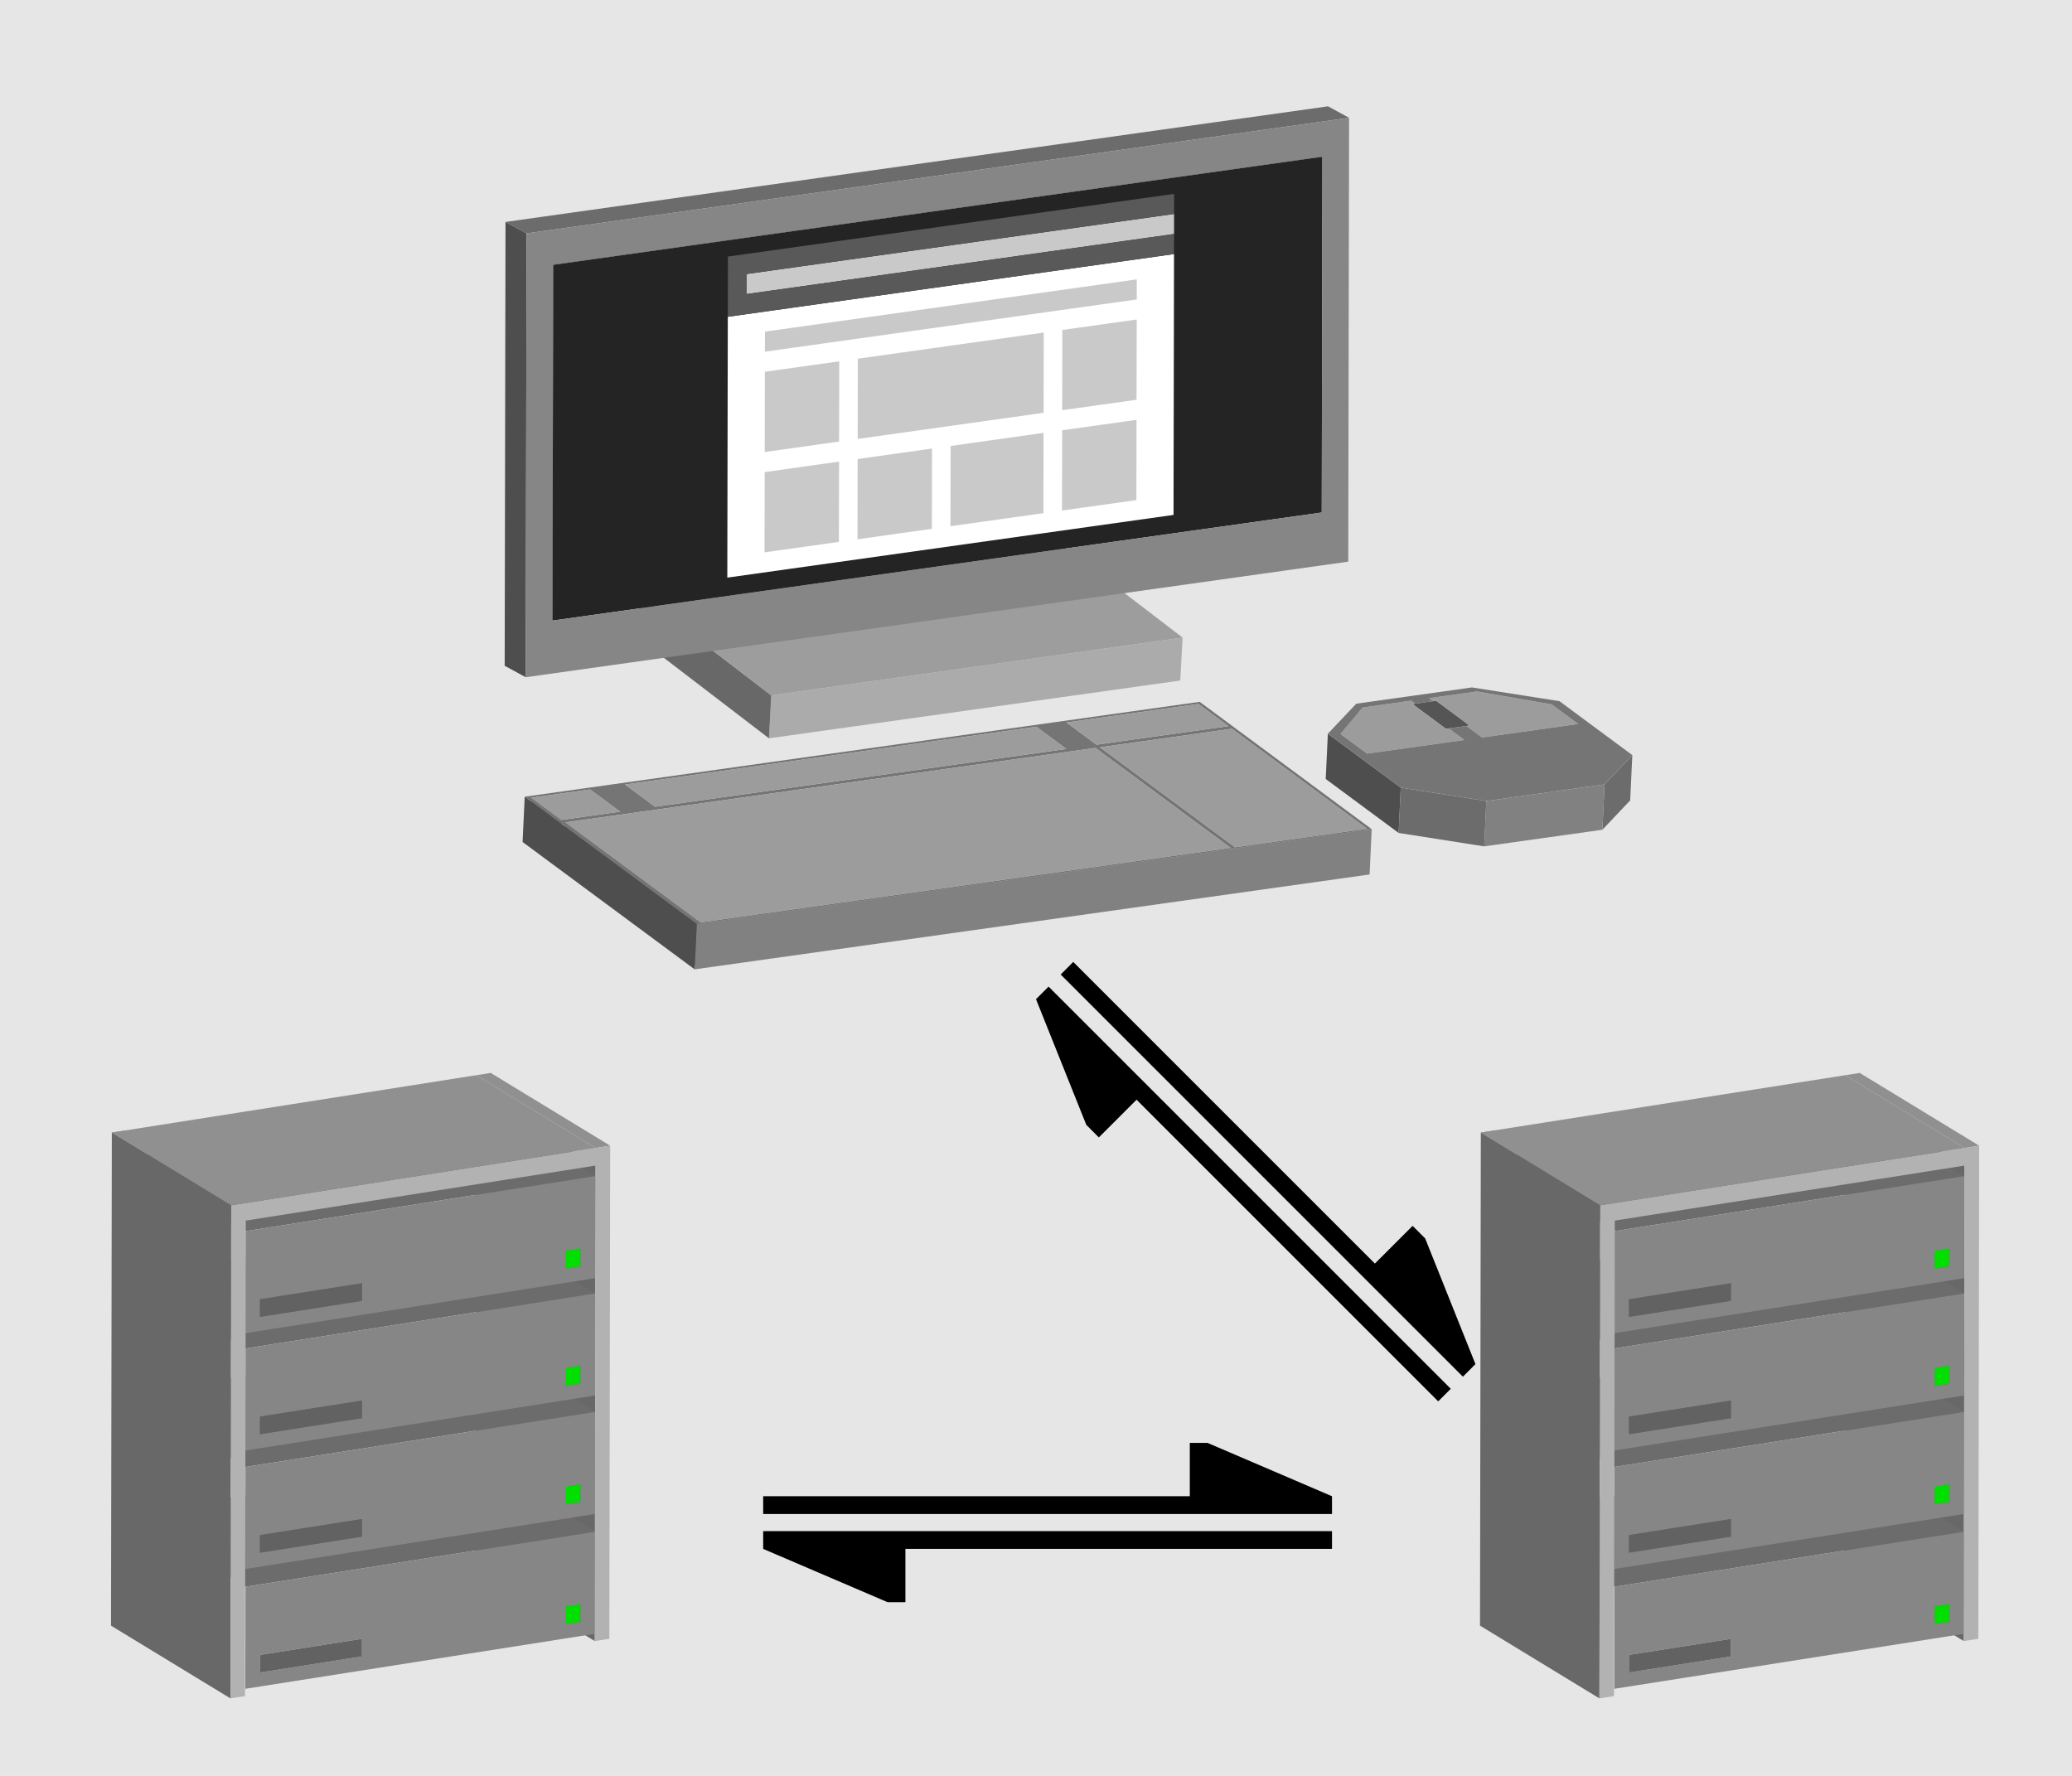
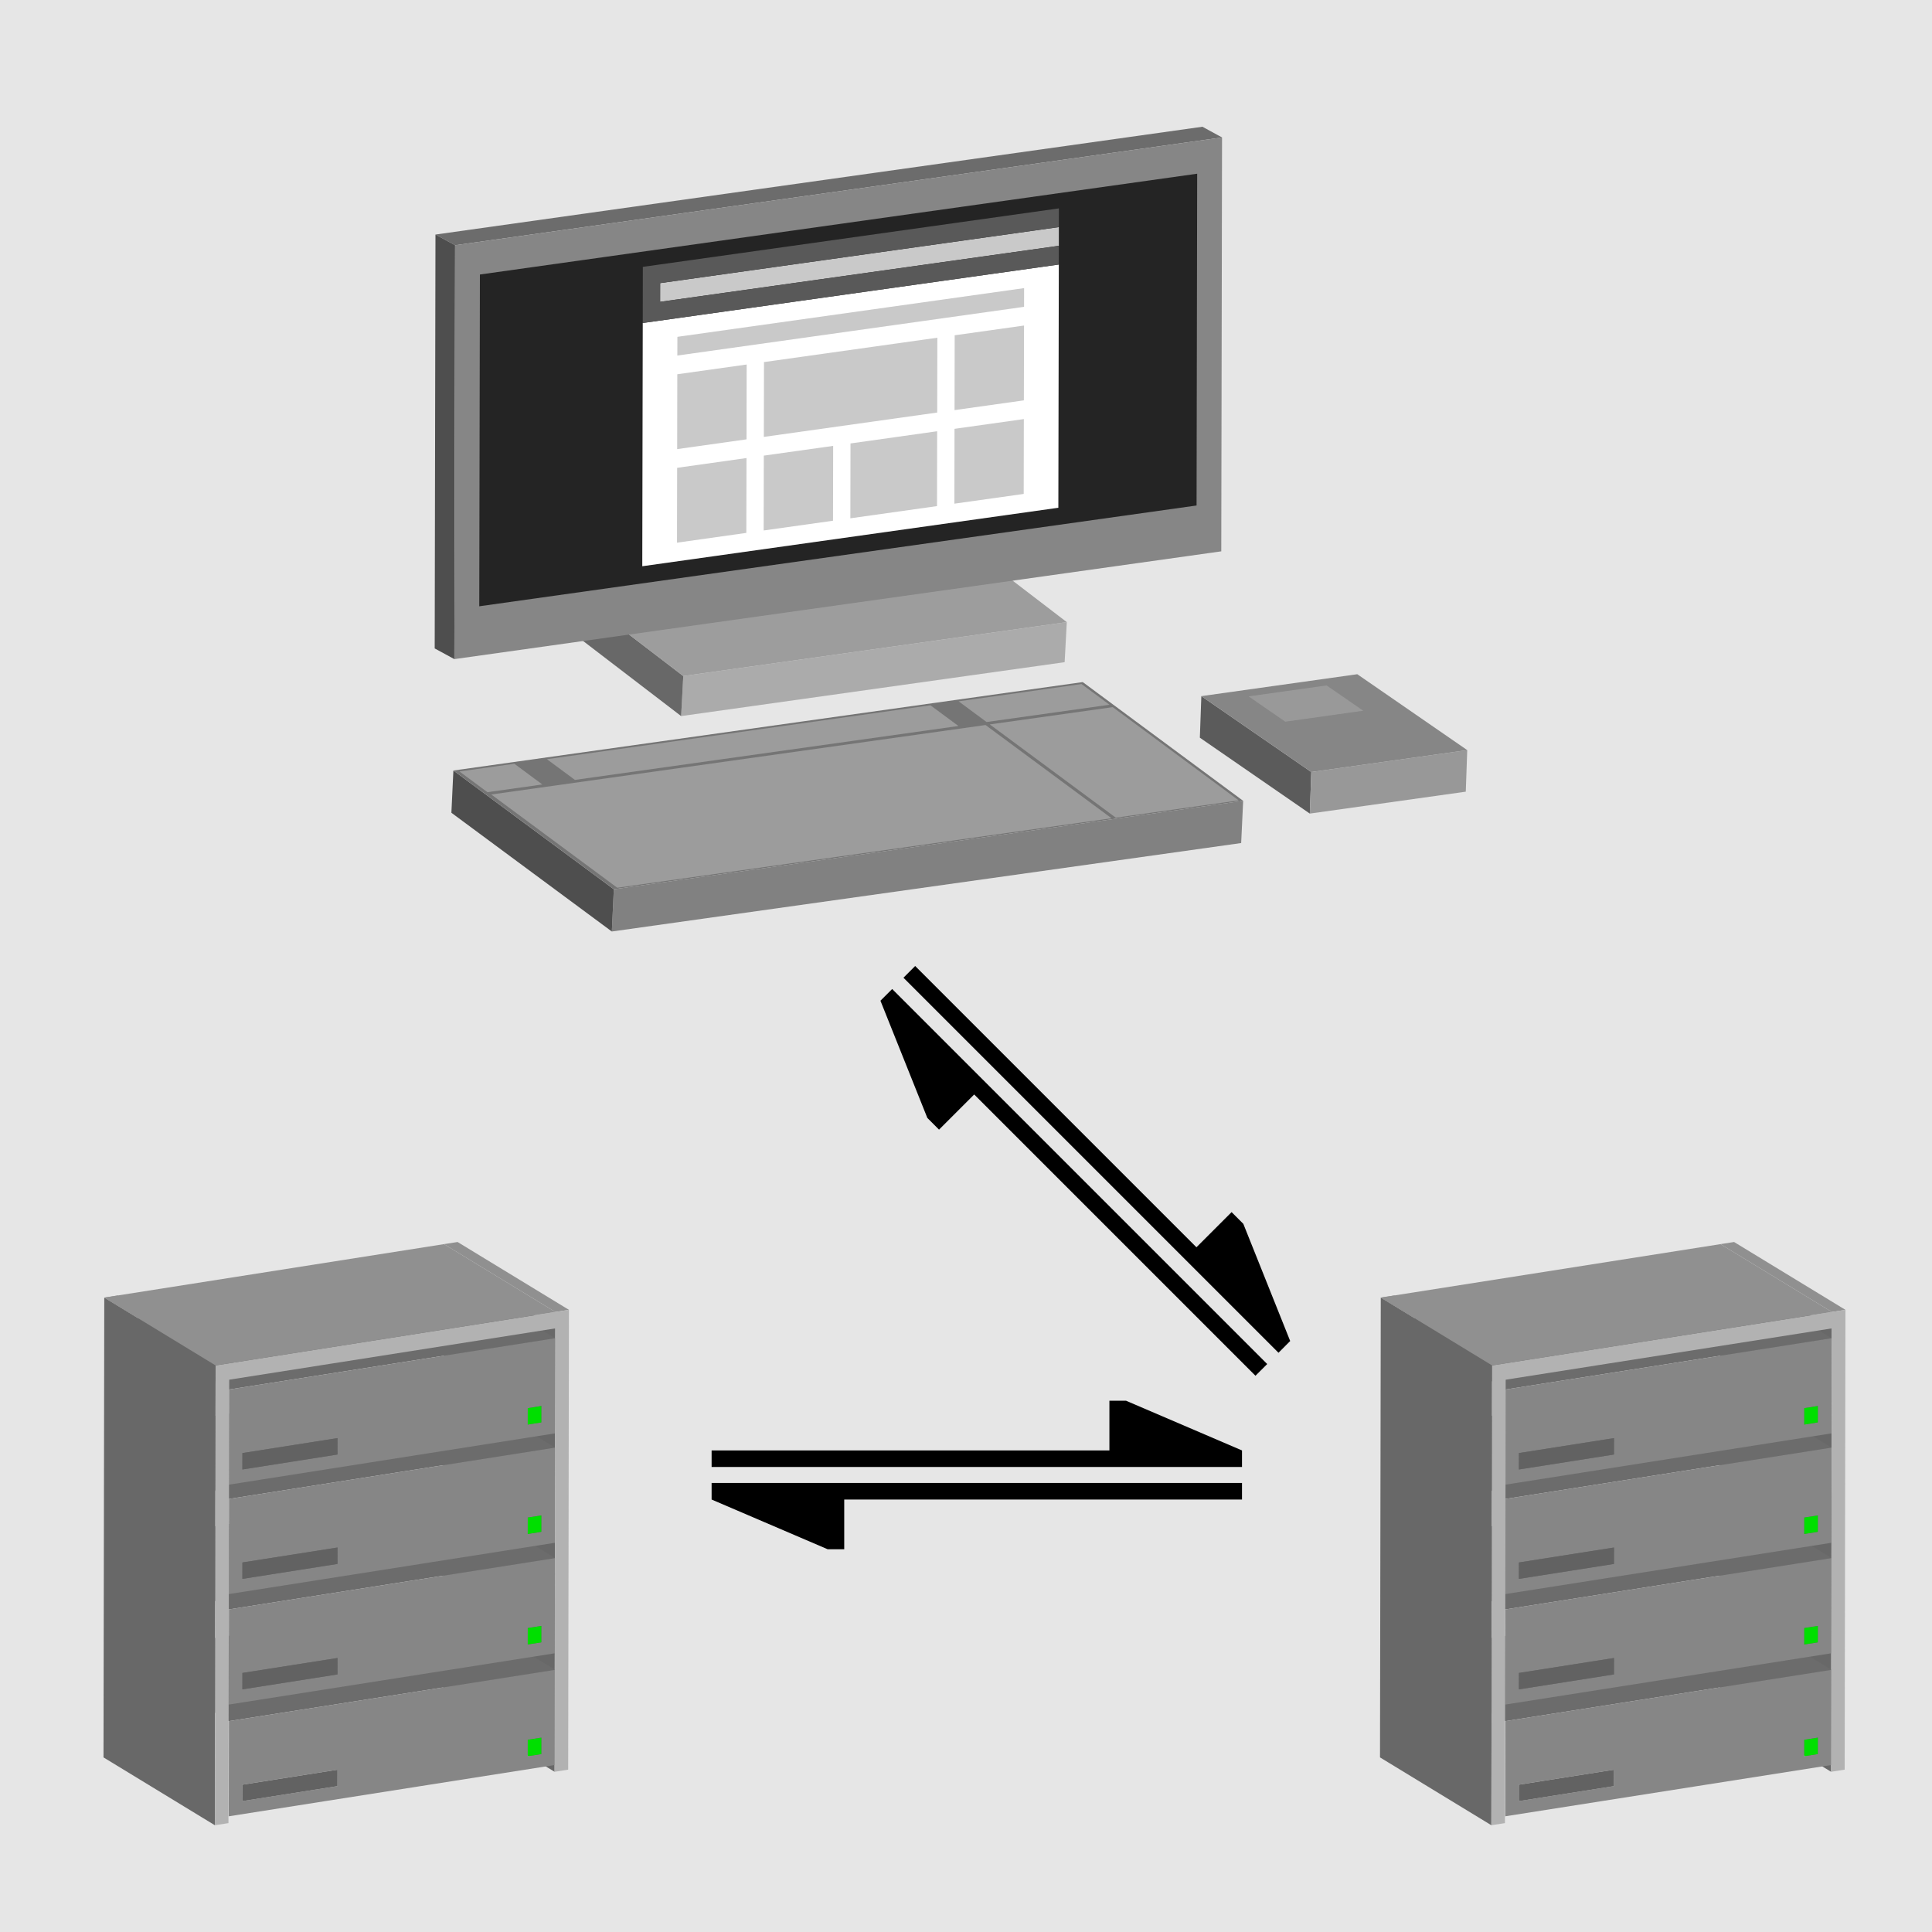
- <svg xmlns="http://www.w3.org/2000/svg" id="b" data-name="Layer 2" width="700" height="600" viewBox="0 0 700 600">
+ <svg xmlns="http://www.w3.org/2000/svg" id="b" data-name="Layer 2" width="700" height="700" viewBox="0 0 700 700">
  <g id="c" data-name="Layer 1">
-     <rect id="d" data-name="bg" width="700" height="600" fill="#e6e6e6" />
+     <rect id="d" data-name="bg" width="700" height="700" fill="#e6e6e6" />
    <g id="e" data-name="serverRight">
-       <polygon points="663.44 554.45 623.09 529.88 623.36 369.22 663.71 393.8 663.44 554.45" fill="#686868" />
-       <polygon points="663.72 387.85 623.37 363.27 628.29 362.5 668.64 387.08 663.72 387.85" fill="#909090" />
-       <polygon points="540.62 407.22 500.28 382.64 505.2 381.87 545.55 406.44 540.62 407.22" fill="#909090" />
+       <polygon points="663.44 641.95 623.09 617.38 623.36 456.72 663.71 481.3 663.44 641.95" fill="#686868" />
+       <polygon points="663.72 475.35 623.37 450.77 628.29 450 668.64 474.58 663.72 475.35" fill="#909090" />
+       <polygon points="540.62 494.72 500.28 470.14 505.2 469.37 545.55 493.94 540.62 494.72" fill="#909090" />
      <g>
-         <polygon points="545.44 536.1 505.09 511.53 623.26 492.93 663.61 517.51 545.44 536.1" fill="#6c6c6c" />
-         <path d="M545.44,536.1l118.17-18.59-.06,34.48-118.17,18.59.06-34.48ZM584.78,559.65v-5.95s-34.45,5.42-34.45,5.42v5.95s34.45-5.42,34.45-5.42M658.63,548.03v-5.95s-4.91.77-4.91.77v5.95s4.91-.77,4.91-.77" fill="#868686" />
-         <polygon points="658.64 542.08 658.63 548.03 653.71 548.81 653.72 542.86 658.64 542.08" fill="#00df00" />
-         <polygon points="584.79 553.7 584.78 559.65 550.31 565.08 550.32 559.13 584.79 553.7" fill="#626262" />
+         <polygon points="545.44 623.6 505.09 599.03 623.26 580.43 663.61 605.01 545.44 623.6" fill="#6c6c6c" />
+         <path d="M545.44,623.6l118.17-18.59-.06,34.48-118.17,18.59.06-34.48ZM584.78,647.15v-5.95s-34.45,5.42-34.45,5.42v5.95s34.45-5.42,34.45-5.42M658.63,635.53v-5.95s-4.91.77-4.91.77v5.95s4.91-.77,4.91-.77" fill="#868686" />
+         <polygon points="658.64 629.58 658.63 635.53 653.71 636.31 653.72 630.36 658.64 629.58" fill="#00df00" />
+         <polygon points="584.79 641.2 584.78 647.15 550.31 652.58 550.32 646.63 584.79 641.2" fill="#626262" />
      </g>
      <g>
-         <polygon points="545.44 495.62 505.09 471.04 623.26 452.45 663.61 477.02 545.44 495.62" fill="#6c6c6c" />
-         <path d="M545.44,495.62l118.17-18.59-.06,34.48-118.17,18.59.06-34.48ZM584.78,519.17v-5.95s-34.45,5.42-34.45,5.42v5.95s34.45-5.42,34.45-5.42M658.63,507.55v-5.95s-4.91.77-4.91.77v5.95s4.91-.77,4.91-.77" fill="#868686" />
-         <polygon points="658.64 501.6 658.63 507.55 653.71 508.32 653.72 502.37 658.64 501.6" fill="#00df00" />
-         <polygon points="584.79 513.22 584.78 519.17 550.31 524.59 550.32 518.64 584.79 513.22" fill="#626262" />
+         <polygon points="545.44 583.12 505.09 558.54 623.26 539.95 663.61 564.52 545.44 583.12" fill="#6c6c6c" />
+         <path d="M545.44,583.12l118.17-18.59-.06,34.48-118.17,18.59.06-34.48ZM584.78,606.67v-5.95s-34.45,5.42-34.45,5.42v5.95s34.45-5.42,34.45-5.42M658.63,595.05v-5.95s-4.91.77-4.91.77v5.95s4.91-.77,4.91-.77" fill="#868686" />
+         <polygon points="658.64 589.1 658.63 595.05 653.71 595.82 653.72 589.87 658.64 589.1" fill="#00df00" />
+         <polygon points="584.79 600.72 584.78 606.67 550.31 612.09 550.32 606.14 584.79 600.72" fill="#626262" />
      </g>
      <g>
-         <polygon points="545.44 455.59 505.09 431.01 623.26 412.42 663.61 436.99 545.44 455.59" fill="#6c6c6c" />
-         <path d="M545.44,455.59l118.17-18.59-.06,34.48-118.17,18.59.06-34.48ZM584.78,479.14v-5.95s-34.45,5.42-34.45,5.42v5.95s34.45-5.42,34.45-5.42M658.63,467.51v-5.95s-4.91.77-4.91.77v5.95s4.91-.77,4.91-.77" fill="#868686" />
-         <polygon points="658.64 461.56 658.63 467.51 653.71 468.29 653.72 462.34 658.64 461.56" fill="#00df00" />
-         <polygon points="584.79 473.19 584.78 479.14 550.31 484.56 550.32 478.61 584.79 473.19" fill="#626262" />
+         <polygon points="545.44 543.09 505.09 518.51 623.26 499.92 663.61 524.49 545.44 543.09" fill="#6c6c6c" />
+         <path d="M545.44,543.09l118.17-18.59-.06,34.48-118.17,18.59.06-34.48ZM584.78,566.64v-5.95s-34.45,5.42-34.45,5.42v5.95s34.45-5.42,34.45-5.42M658.63,555.01v-5.95s-4.91.77-4.91.77v5.95s4.91-.77,4.91-.77" fill="#868686" />
+         <polygon points="658.64 549.06 658.63 555.01 653.71 555.79 653.72 549.84 658.64 549.06" fill="#00df00" />
+         <polygon points="584.79 560.69 584.78 566.64 550.31 572.06 550.32 566.11 584.79 560.69" fill="#626262" />
      </g>
      <g>
-         <polygon points="545.44 415.95 505.09 391.37 623.26 372.78 663.61 397.35 545.44 415.95" fill="#6c6c6c" />
-         <path d="M545.44,415.95l118.17-18.59-.06,34.48-118.17,18.59.06-34.48ZM584.78,439.5v-5.95s-34.45,5.42-34.45,5.42v5.95s34.45-5.42,34.45-5.42M658.63,427.87v-5.95s-4.91.77-4.91.77v5.95s4.91-.77,4.91-.77" fill="#868686" />
-         <polygon points="658.64 421.92 658.63 427.87 653.71 428.65 653.72 422.7 658.64 421.92" fill="#00df00" />
-         <polygon points="584.79 433.55 584.78 439.5 550.31 444.92 550.32 438.97 584.79 433.55" fill="#626262" />
+         <polygon points="545.44 503.45 505.09 478.87 623.26 460.28 663.61 484.85 545.44 503.45" fill="#6c6c6c" />
+         <path d="M545.44,503.45l118.17-18.59-.06,34.48-118.17,18.59.06-34.48ZM584.78,527v-5.95s-34.45,5.42-34.45,5.42v5.95s34.45-5.42,34.45-5.42M658.63,515.37v-5.95s-4.91.77-4.91.77v5.95s4.91-.77,4.91-.77" fill="#868686" />
+         <polygon points="658.64 509.42 658.63 515.37 653.71 516.15 653.72 510.2 658.64 509.42" fill="#00df00" />
+         <polygon points="584.79 521.05 584.78 527 550.31 532.42 550.32 526.47 584.79 521.05" fill="#626262" />
      </g>
      <g>
-         <polygon points="540.35 573.82 500 549.24 500.28 382.64 540.62 407.22 540.35 573.82" fill="#686868" />
-         <polygon points="668.64 387.08 668.36 553.68 663.44 554.45 663.71 393.8 545.54 412.39 545.27 573.05 540.35 573.82 540.62 407.22 545.55 406.44 663.72 387.85 668.64 387.08" fill="#b2b2b2" />
+         <polygon points="540.35 661.32 500 636.74 500.28 470.14 540.62 494.72 540.35 661.32" fill="#686868" />
+         <polygon points="668.64 474.58 668.36 641.18 663.44 641.95 663.71 481.3 545.54 499.89 545.27 660.55 540.35 661.32 540.62 494.72 545.55 493.94 663.72 475.35 668.64 474.58" fill="#b2b2b2" />
      </g>
-       <polygon points="540.62 407.22 500.28 382.64 623.37 363.27 663.72 387.85 540.62 407.22" fill="#909090" />
+       <polygon points="540.62 494.72 500.28 470.14 623.37 450.77 663.72 475.35 540.62 494.72" fill="#909090" />
    </g>
    <g id="f" data-name="serverLeft">
-       <polygon points="200.94 554.45 160.59 529.88 160.86 369.22 201.21 393.8 200.94 554.45" fill="#686868" />
-       <polygon points="201.22 387.85 160.87 363.27 165.79 362.5 206.14 387.08 201.22 387.85" fill="#909090" />
-       <polygon points="78.12 407.22 37.78 382.64 42.7 381.87 83.05 406.44 78.12 407.22" fill="#909090" />
+       <polygon points="200.94 641.95 160.59 617.38 160.86 456.72 201.21 481.3 200.94 641.95" fill="#686868" />
+       <polygon points="201.22 475.35 160.87 450.77 165.79 450 206.14 474.58 201.22 475.35" fill="#909090" />
+       <polygon points="78.12 494.72 37.78 470.14 42.7 469.37 83.05 493.94 78.12 494.72" fill="#909090" />
      <g>
-         <polygon points="82.94 536.1 42.59 511.53 160.76 492.93 201.11 517.51 82.94 536.1" fill="#6c6c6c" />
-         <path d="M82.94,536.1l118.17-18.59-.06,34.48-118.17,18.59.06-34.48ZM122.28,559.65v-5.95s-34.45,5.42-34.45,5.42v5.95s34.45-5.42,34.45-5.42M196.13,548.03v-5.95s-4.91.77-4.91.77v5.95s4.91-.77,4.91-.77" fill="#868686" />
-         <polygon points="196.14 542.08 196.13 548.03 191.21 548.81 191.22 542.86 196.14 542.08" fill="#00df00" />
-         <polygon points="122.29 553.7 122.28 559.65 87.81 565.08 87.82 559.13 122.29 553.7" fill="#626262" />
+         <polygon points="82.94 623.6 42.59 599.03 160.76 580.43 201.11 605.01 82.94 623.6" fill="#6c6c6c" />
+         <path d="M82.94,623.6l118.17-18.59-.06,34.48-118.17,18.59.06-34.48ZM122.28,647.15v-5.95s-34.45,5.42-34.45,5.42v5.95s34.45-5.42,34.45-5.42M196.13,635.53v-5.95s-4.91.77-4.91.77v5.95s4.91-.77,4.91-.77" fill="#868686" />
+         <polygon points="196.14 629.58 196.13 635.53 191.21 636.31 191.22 630.36 196.14 629.58" fill="#00df00" />
+         <polygon points="122.29 641.2 122.28 647.15 87.81 652.58 87.82 646.63 122.29 641.2" fill="#626262" />
      </g>
      <g>
-         <polygon points="82.94 495.62 42.59 471.04 160.76 452.45 201.11 477.02 82.94 495.62" fill="#6c6c6c" />
-         <path d="M82.94,495.62l118.17-18.59-.06,34.48-118.17,18.59.06-34.48ZM122.28,519.17v-5.95s-34.45,5.42-34.45,5.42v5.95s34.45-5.42,34.45-5.42M196.13,507.55v-5.95s-4.91.77-4.91.77v5.95s4.91-.77,4.91-.77" fill="#868686" />
-         <polygon points="196.14 501.6 196.13 507.55 191.21 508.32 191.22 502.37 196.14 501.6" fill="#00df00" />
-         <polygon points="122.29 513.22 122.28 519.17 87.81 524.59 87.82 518.64 122.29 513.22" fill="#626262" />
+         <polygon points="82.94 583.12 42.59 558.54 160.76 539.95 201.11 564.52 82.94 583.12" fill="#6c6c6c" />
+         <path d="M82.94,583.12l118.17-18.59-.06,34.48-118.17,18.59.06-34.48ZM122.28,606.67v-5.95s-34.45,5.42-34.45,5.42v5.95s34.45-5.42,34.45-5.42M196.13,595.05v-5.95s-4.91.77-4.91.77v5.95s4.91-.77,4.91-.77" fill="#868686" />
+         <polygon points="196.14 589.1 196.13 595.05 191.21 595.82 191.22 589.87 196.14 589.1" fill="#00df00" />
+         <polygon points="122.29 600.72 122.28 606.67 87.81 612.09 87.82 606.14 122.29 600.72" fill="#626262" />
      </g>
      <g>
-         <polygon points="82.94 455.59 42.59 431.01 160.76 412.42 201.11 436.99 82.94 455.59" fill="#6c6c6c" />
-         <path d="M82.94,455.59l118.17-18.59-.06,34.48-118.17,18.59.06-34.48ZM122.28,479.14v-5.95s-34.45,5.42-34.45,5.42v5.95s34.45-5.42,34.45-5.42M196.13,467.51v-5.95s-4.91.77-4.91.77v5.95s4.91-.77,4.91-.77" fill="#868686" />
-         <polygon points="196.14 461.56 196.13 467.51 191.21 468.29 191.22 462.34 196.14 461.56" fill="#00df00" />
-         <polygon points="122.29 473.19 122.28 479.14 87.81 484.56 87.82 478.61 122.29 473.19" fill="#626262" />
+         <polygon points="82.94 543.09 42.59 518.51 160.76 499.92 201.11 524.49 82.94 543.09" fill="#6c6c6c" />
+         <path d="M82.94,543.09l118.17-18.59-.06,34.48-118.17,18.59.06-34.48ZM122.28,566.64v-5.95s-34.45,5.42-34.45,5.42v5.95s34.45-5.42,34.45-5.42M196.13,555.01v-5.95s-4.91.77-4.91.77v5.95s4.91-.77,4.91-.77" fill="#868686" />
+         <polygon points="196.14 549.06 196.13 555.01 191.21 555.79 191.22 549.84 196.14 549.06" fill="#00df00" />
+         <polygon points="122.29 560.69 122.28 566.64 87.81 572.06 87.82 566.11 122.29 560.69" fill="#626262" />
      </g>
      <g>
-         <polygon points="82.94 415.95 42.59 391.37 160.76 372.78 201.11 397.35 82.94 415.95" fill="#6c6c6c" />
-         <path d="M82.94,415.95l118.17-18.59-.06,34.48-118.17,18.59.06-34.48ZM122.28,439.5v-5.95s-34.45,5.42-34.45,5.42v5.95s34.45-5.42,34.45-5.42M196.13,427.87v-5.95s-4.91.77-4.91.77v5.95s4.91-.77,4.91-.77" fill="#868686" />
-         <polygon points="196.14 421.92 196.13 427.87 191.21 428.65 191.22 422.7 196.14 421.92" fill="#00df00" />
-         <polygon points="122.29 433.55 122.28 439.5 87.81 444.92 87.82 438.97 122.29 433.55" fill="#626262" />
+         <polygon points="82.94 503.45 42.59 478.87 160.76 460.28 201.11 484.85 82.94 503.45" fill="#6c6c6c" />
+         <path d="M82.94,503.45l118.17-18.59-.06,34.48-118.17,18.59.06-34.48ZM122.28,527v-5.95s-34.45,5.42-34.45,5.42v5.95s34.45-5.42,34.45-5.42M196.13,515.37v-5.95s-4.91.77-4.91.77v5.95s4.91-.77,4.91-.77" fill="#868686" />
+         <polygon points="196.14 509.42 196.13 515.37 191.21 516.15 191.22 510.2 196.14 509.42" fill="#00df00" />
+         <polygon points="122.29 521.05 122.28 527 87.81 532.42 87.82 526.47 122.29 521.05" fill="#626262" />
      </g>
      <g>
-         <polygon points="77.85 573.82 37.5 549.24 37.78 382.64 78.12 407.22 77.85 573.82" fill="#686868" />
-         <polygon points="206.14 387.08 205.86 553.68 200.94 554.45 201.21 393.8 83.04 412.39 82.77 573.05 77.85 573.82 78.12 407.22 83.05 406.44 201.22 387.85 206.14 387.08" fill="#b2b2b2" />
+         <polygon points="77.85 661.32 37.5 636.74 37.78 470.14 78.12 494.72 77.85 661.32" fill="#686868" />
+         <polygon points="206.14 474.58 205.86 641.18 200.94 641.95 201.21 481.3 83.04 499.89 82.77 660.55 77.85 661.32 78.12 494.72 83.05 493.94 201.22 475.35 206.14 474.58" fill="#b2b2b2" />
      </g>
-       <polygon points="78.12 407.22 37.78 382.64 160.87 363.27 201.22 387.85 78.12 407.22" fill="#909090" />
+       <polygon points="78.12 494.72 37.78 470.14 160.87 450.77 201.22 475.35 78.12 494.72" fill="#909090" />
    </g>
    <g id="g" data-name="computer">
-       <g isolation="isolate">
-         <polygon points="399.52 215.41 398.74 229.92 259.79 249.45 260.56 234.94 399.52 215.41" fill="#ababab" />
-         <polygon points="260.56 234.94 259.79 249.45 215.57 215.58 216.35 201.07 260.56 234.94" fill="#686868" />
-         <polygon points="355.3 181.54 399.52 215.41 260.56 234.94 216.35 201.07 355.3 181.54" fill="#9d9d9d" />
+       <g>
+         <polygon points="386.52 225.41 385.74 239.92 246.79 259.45 247.56 244.94 386.52 225.41" fill="#ababab" />
+         <polygon points="247.56 244.94 246.79 259.45 202.57 225.58 203.35 211.07 247.56 244.94" fill="#686868" />
+         <polygon points="342.3 191.54 386.52 225.41 247.56 244.94 203.35 211.07 342.3 191.54" fill="#9d9d9d" />
      </g>
-       <g isolation="isolate">
-         <polygon points="446.76 52.94 446.54 173.15 186.65 209.67 186.88 89.46 446.76 52.94" fill="#242424" />
-         <polygon points="186.65 209.67 179.54 205.8 179.76 85.59 186.88 89.46 186.65 209.67" fill="#151515" />
-         <polygon points="186.88 89.46 179.76 85.59 439.64 49.06 446.76 52.94 186.88 89.46" fill="#1d1d1d" />
-         <polygon points="177.62 228.81 170.5 224.94 170.78 74.98 177.89 78.85 177.62 228.81" fill="#4e4e4e" />
-         <polygon points="177.89 78.85 170.78 74.98 448.66 35.92 455.77 39.8 177.89 78.85" fill="#6c6c6c" />
-         <path d="M177.89,78.85l277.88-39.05-.28,149.96-277.88,39.05.28-149.96ZM446.54,173.15l.22-120.21-259.88,36.52-.22,120.21,259.88-36.52" fill="#868686" />
+       <g id="h" data-name="monitor" isolation="isolate">
+         <polygon id="i" data-name="top" points="164.89 88.85 157.78 84.98 435.66 45.92 442.77 49.8 164.89 88.85" fill="#6c6c6c" />
+         <polygon id="j" data-name="leftside" points="164.62 238.81 157.5 234.94 157.78 84.98 164.89 88.85 164.62 238.81" fill="#4e4e4e" />
+         <polygon id="k" data-name="front" points="164.89 88.85 164.62 238.81 442.49 199.76 442.77 49.8 164.89 88.85" fill="#868686" />
+         <polygon id="l" data-name="screen" points="433.76 62.94 433.54 183.15 173.65 219.67 173.88 99.46 433.76 62.94" fill="#242424" />
      </g>
-       <g>
-         <polygon points="485.17 236.75 496.47 245.12 495.41 245.27 489.43 246.11 488.5 246.24 477.19 237.87 478.12 237.74 484.1 236.9 485.17 236.75" fill="#555" />
-         <polygon points="498.97 233.61 524.18 237.97 533.16 244.61 500.68 249.17 495.41 245.27 496.47 245.12 485.17 236.75 484.1 236.9 482.74 235.89 498.97 233.61" fill="#9c9c9c" />
-         <polygon points="476.76 236.73 478.12 237.74 477.19 237.87 488.5 246.24 489.43 246.11 494.7 250.01 461.84 254.63 452.86 247.99 460.33 239.04 476.76 236.73" fill="#9c9c9c" />
-         <polygon points="551.46 255.12 550.74 270.42 541.35 280.34 542.08 265.03 551.46 255.12" fill="#6c6c6c" />
-         <polygon points="473.23 266.11 472.51 281.42 447.88 263.19 448.6 247.89 473.23 266.11" fill="#4e4e4e" />
-         <polygon points="542.08 265.03 541.35 280.34 501.41 285.95 502.13 270.64 542.08 265.03" fill="#818181" />
-         <path d="M497.31,232.26l29.52,4.63,24.62,18.22-9.38,9.91-39.94,5.61-28.9-4.53-24.62-18.22,9.59-10.13,39.12-5.5ZM533.16,244.61l-8.97-6.64-25.21-4.36-16.24,2.28,1.36,1.01-5.98.84-1.36-1.01-16.43,2.31-7.46,8.95,8.97,6.64,32.87-4.62-5.27-3.9,5.98-.84,5.27,3.9,32.47-4.56" fill="#757575" />
-         <polygon points="502.13 270.64 501.41 285.95 472.51 281.42 473.23 266.11 502.13 270.64" fill="#6c6c6c" />
-       </g>
-       <g isolation="isolate">
-         <polygon points="461.81 280 461.09 295.3 416.55 301.56 417.27 286.26 461.81 280" fill="#acacac" />
-         <polygon points="189.61 277.02 188.89 292.33 178.75 284.83 179.47 269.52 189.61 277.02" fill="#686868" />
-         <polygon points="415.73 286.47 415.01 301.78 235.92 326.95 236.64 311.64 415.73 286.47" fill="#acacac" />
-         <polygon points="236.64 311.64 235.92 326.95 190.28 293.16 191 277.86 236.64 311.64" fill="#686868" />
-         <path d="M177.27,269.17l228.03-32.05,58.13,43.02-228.03,32.05-58.13-43.02ZM415.73,286.47l-45.65-33.78-179.09,25.17,45.65,33.78,179.09-25.17M461.81,280l-45.65-33.78-44.54,6.26,45.65,33.78,44.54-6.26M211.16,265.07l10.14,7.5,138.96-19.53-10.14-7.5-138.96,19.53M414.99,245.34l-10.14-7.5-44.54,6.26,10.14,7.5,44.54-6.26M179.47,269.52l10.14,7.5,19.88-2.79-10.14-7.5-19.88,2.79" fill="#757575" />
-         <polygon points="463.42 280.15 462.7 295.45 234.68 327.5 235.4 312.19 463.42 280.15" fill="#818181" />
-         <polygon points="235.4 312.19 234.68 327.5 176.55 284.48 177.27 269.17 235.4 312.19" fill="#4e4e4e" />
-         <polygon points="350.12 245.54 360.26 253.04 221.3 272.57 211.16 265.07 350.12 245.54" fill="#9c9c9c" />
-         <polygon points="199.36 266.72 209.49 274.23 189.61 277.02 179.47 269.52 199.36 266.72" fill="#9c9c9c" />
-         <polygon points="370.08 252.69 415.73 286.47 236.64 311.64 191 277.86 370.08 252.69" fill="#9c9c9c" />
-         <polygon points="404.86 237.84 414.99 245.34 370.45 251.6 360.32 244.1 404.86 237.84" fill="#9c9c9c" />
-         <polygon points="416.17 246.21 461.81 280 417.27 286.26 371.62 252.47 416.17 246.21" fill="#9c9c9c" />
+       <polygon points="450.42 290.15 449.7 305.45 221.68 337.5 222.4 322.19 450.42 290.15" fill="#818181" />
+       <polygon points="222.4 322.19 221.68 337.5 163.55 294.48 164.27 279.17 222.4 322.19" fill="#4e4e4e" />
+       <polygon points="392.3 247.13 291.28 261.32 164.27 279.17 222.4 322.19 450.42 290.15 392.3 247.13" fill="#757575" />
+       <polygon points="337.12 255.54 347.26 263.04 208.3 282.57 198.16 275.07 337.12 255.54" fill="#9c9c9c" />
+       <polygon points="186.36 276.72 196.49 284.23 176.61 287.02 166.47 279.52 186.36 276.72" fill="#9c9c9c" />
+       <polygon points="403.17 256.21 448.81 290 404.27 296.26 358.62 262.47 403.17 256.21" fill="#9c9c9c" />
+       <polygon points="357.08 262.69 402.73 296.47 223.64 321.64 178 287.86 357.08 262.69" fill="#9c9c9c" />
+       <polygon points="391.86 247.84 401.99 255.34 357.45 261.6 347.32 254.1 391.86 247.84" fill="#9c9c9c" />
+       <g id="m" data-name="mouse">
+         <polygon points="475.1 279.72 474.57 294.78 434.73 267.28 435.27 252.22 475.1 279.72" fill="#5b5b5b" />
+         <polygon points="531.61 271.78 531.08 286.84 474.57 294.78 475.1 279.72 531.61 271.78" fill="#989898" />
+         <polygon points="491.77 244.28 435.27 252.22 475.1 279.72 531.61 271.78 491.77 244.28" fill="#868686" />
+         <polygon points="480.65 248.34 493.93 257.51 465.68 261.48 452.4 252.31 480.65 248.34" fill="#999" />
      </g>
    </g>
-     <g id="h" data-name="page">
-       <polygon points="245.88 107.03 245.71 195.16 396.46 173.97 396.63 85.84 245.88 107.03" fill="#fff" />
-       <polygon points="384.05 94.39 384.04 101.17 258.41 118.82 258.43 112.04 384.05 94.39" fill="#c9c9c9" />
+     <g id="n" data-name="page">
+       <polygon points="232.88 117.03 232.71 205.16 383.46 183.97 383.63 95.84 232.88 117.03" fill="#fff" />
+       <polygon points="371.05 104.39 371.04 111.17 245.41 128.82 245.43 122.04 371.05 104.39" fill="#c9c9c9" />
      <g>
-         <polygon points="396.65 72.28 396.64 79.06 252.17 99.36 252.18 92.58 396.65 72.28" fill="#c9c9c9" />
-         <polygon points="396.66 65.5 396.65 72.28 252.18 92.58 252.17 99.36 396.64 79.06 396.63 85.84 245.88 107.03 245.91 86.69 396.66 65.5" fill="#595959" />
+         <polygon points="383.65 82.28 383.64 89.06 239.17 109.36 239.18 102.58 383.65 82.28" fill="#c9c9c9" />
+         <polygon points="383.66 75.5 383.65 82.28 239.18 102.58 239.17 109.36 383.64 89.06 383.63 95.84 232.88 117.03 232.91 96.69 383.66 75.5" fill="#595959" />
      </g>
    </g>
-     <g id="i" data-name="content">
-       <polygon points="383.96 141.84 383.91 168.96 358.79 172.49 358.84 145.37 383.96 141.84" fill="#c9c9c9" />
-       <polygon points="384.03 107.95 383.97 135.06 358.85 138.59 358.9 111.48 384.03 107.95" fill="#c9c9c9" />
-       <polygon points="352.55 146.25 352.5 173.37 321.1 177.79 321.15 150.67 352.55 146.25" fill="#c9c9c9" />
-       <polygon points="314.87 151.55 314.82 178.67 289.69 182.2 289.74 155.08 314.87 151.55" fill="#c9c9c9" />
-       <polygon points="352.62 112.36 352.57 139.47 289.75 148.3 289.81 121.19 352.62 112.36" fill="#c9c9c9" />
-       <polygon points="283.47 155.96 283.41 183.08 258.29 186.62 258.34 159.5 283.47 155.96" fill="#c9c9c9" />
-       <polygon points="283.53 122.07 283.48 149.18 258.35 152.72 258.4 125.6 283.53 122.07" fill="#c9c9c9" />
+     <g id="o" data-name="content">
+       <polygon points="370.96 151.84 370.91 178.96 345.79 182.49 345.84 155.37 370.96 151.84" fill="#c9c9c9" />
+       <polygon points="371.03 117.95 370.97 145.06 345.85 148.59 345.9 121.48 371.03 117.95" fill="#c9c9c9" />
+       <polygon points="339.55 156.25 339.5 183.37 308.1 187.79 308.15 160.67 339.55 156.25" fill="#c9c9c9" />
+       <polygon points="301.87 161.55 301.82 188.67 276.69 192.2 276.74 165.08 301.87 161.55" fill="#c9c9c9" />
+       <polygon points="339.62 122.36 339.57 149.47 276.75 158.3 276.81 131.19 339.62 122.36" fill="#c9c9c9" />
+       <polygon points="270.47 165.96 270.41 193.08 245.29 196.62 245.34 169.5 270.47 165.96" fill="#c9c9c9" />
+       <polygon points="270.53 132.07 270.48 159.18 245.35 162.72 245.4 135.6 270.53 132.07" fill="#c9c9c9" />
    </g>
-     <g id="j" data-name="CtoR">
-       <polygon points="358.34 329.25 494.22 465.13 498.46 460.88 481.48 418.42 477.23 414.17 464.49 426.91 362.58 325 358.34 329.25" />
-       <rect x="337.5" y="312.5" width="12.5" height="12.5" opacity="0" />
-     </g>
-     <g id="k" data-name="RtoC">
-       <polygon points="490.13 469.22 354.25 333.34 350 337.58 366.99 380.04 371.23 384.29 383.97 371.55 485.88 473.46 490.13 469.22" />
-       <rect x="537.5" y="512.5" width="12.5" height="12.5" opacity="0" />
-     </g>
-     <g id="l" data-name="LtoR">
-       <polygon points="257.83 511.52 450 511.52 450 505.52 407.96 487.5 401.96 487.5 401.96 505.52 257.83 505.52 257.83 511.52" />
-       <rect x="150" y="512.5" width="12.5" height="12.5" opacity="0" />
-     </g>
-     <g id="m" data-name="RtoL">
-       <polygon points="450 517.3 257.83 517.3 257.83 523.31 299.87 541.32 305.88 541.32 305.88 523.31 450 523.31 450 517.3" />
-       <rect x="537.5" y="512.5" width="12.5" height="12.5" opacity="0" />
-     </g>
+     <polygon id="p" data-name="CtoR" points="327.34 354.25 463.22 490.13 467.46 485.88 450.48 443.42 446.23 439.17 433.49 451.91 331.58 350 327.34 354.25" />
+     <polygon id="q" data-name="RtoC" points="459.13 494.22 323.25 358.34 319 362.58 335.99 405.04 340.23 409.29 352.97 396.55 454.88 498.46 459.13 494.22" />
+     <polygon id="r" data-name="RtoL" points="450 537.3 257.83 537.3 257.83 543.31 299.87 561.32 305.88 561.32 305.88 543.31 450 543.31 450 537.3" />
+     <polygon id="s" data-name="LtoR" points="257.83 531.52 450 531.52 450 525.52 407.96 507.5 401.96 507.5 401.96 525.52 257.83 525.52 257.83 531.52" />
  </g>
</svg>
